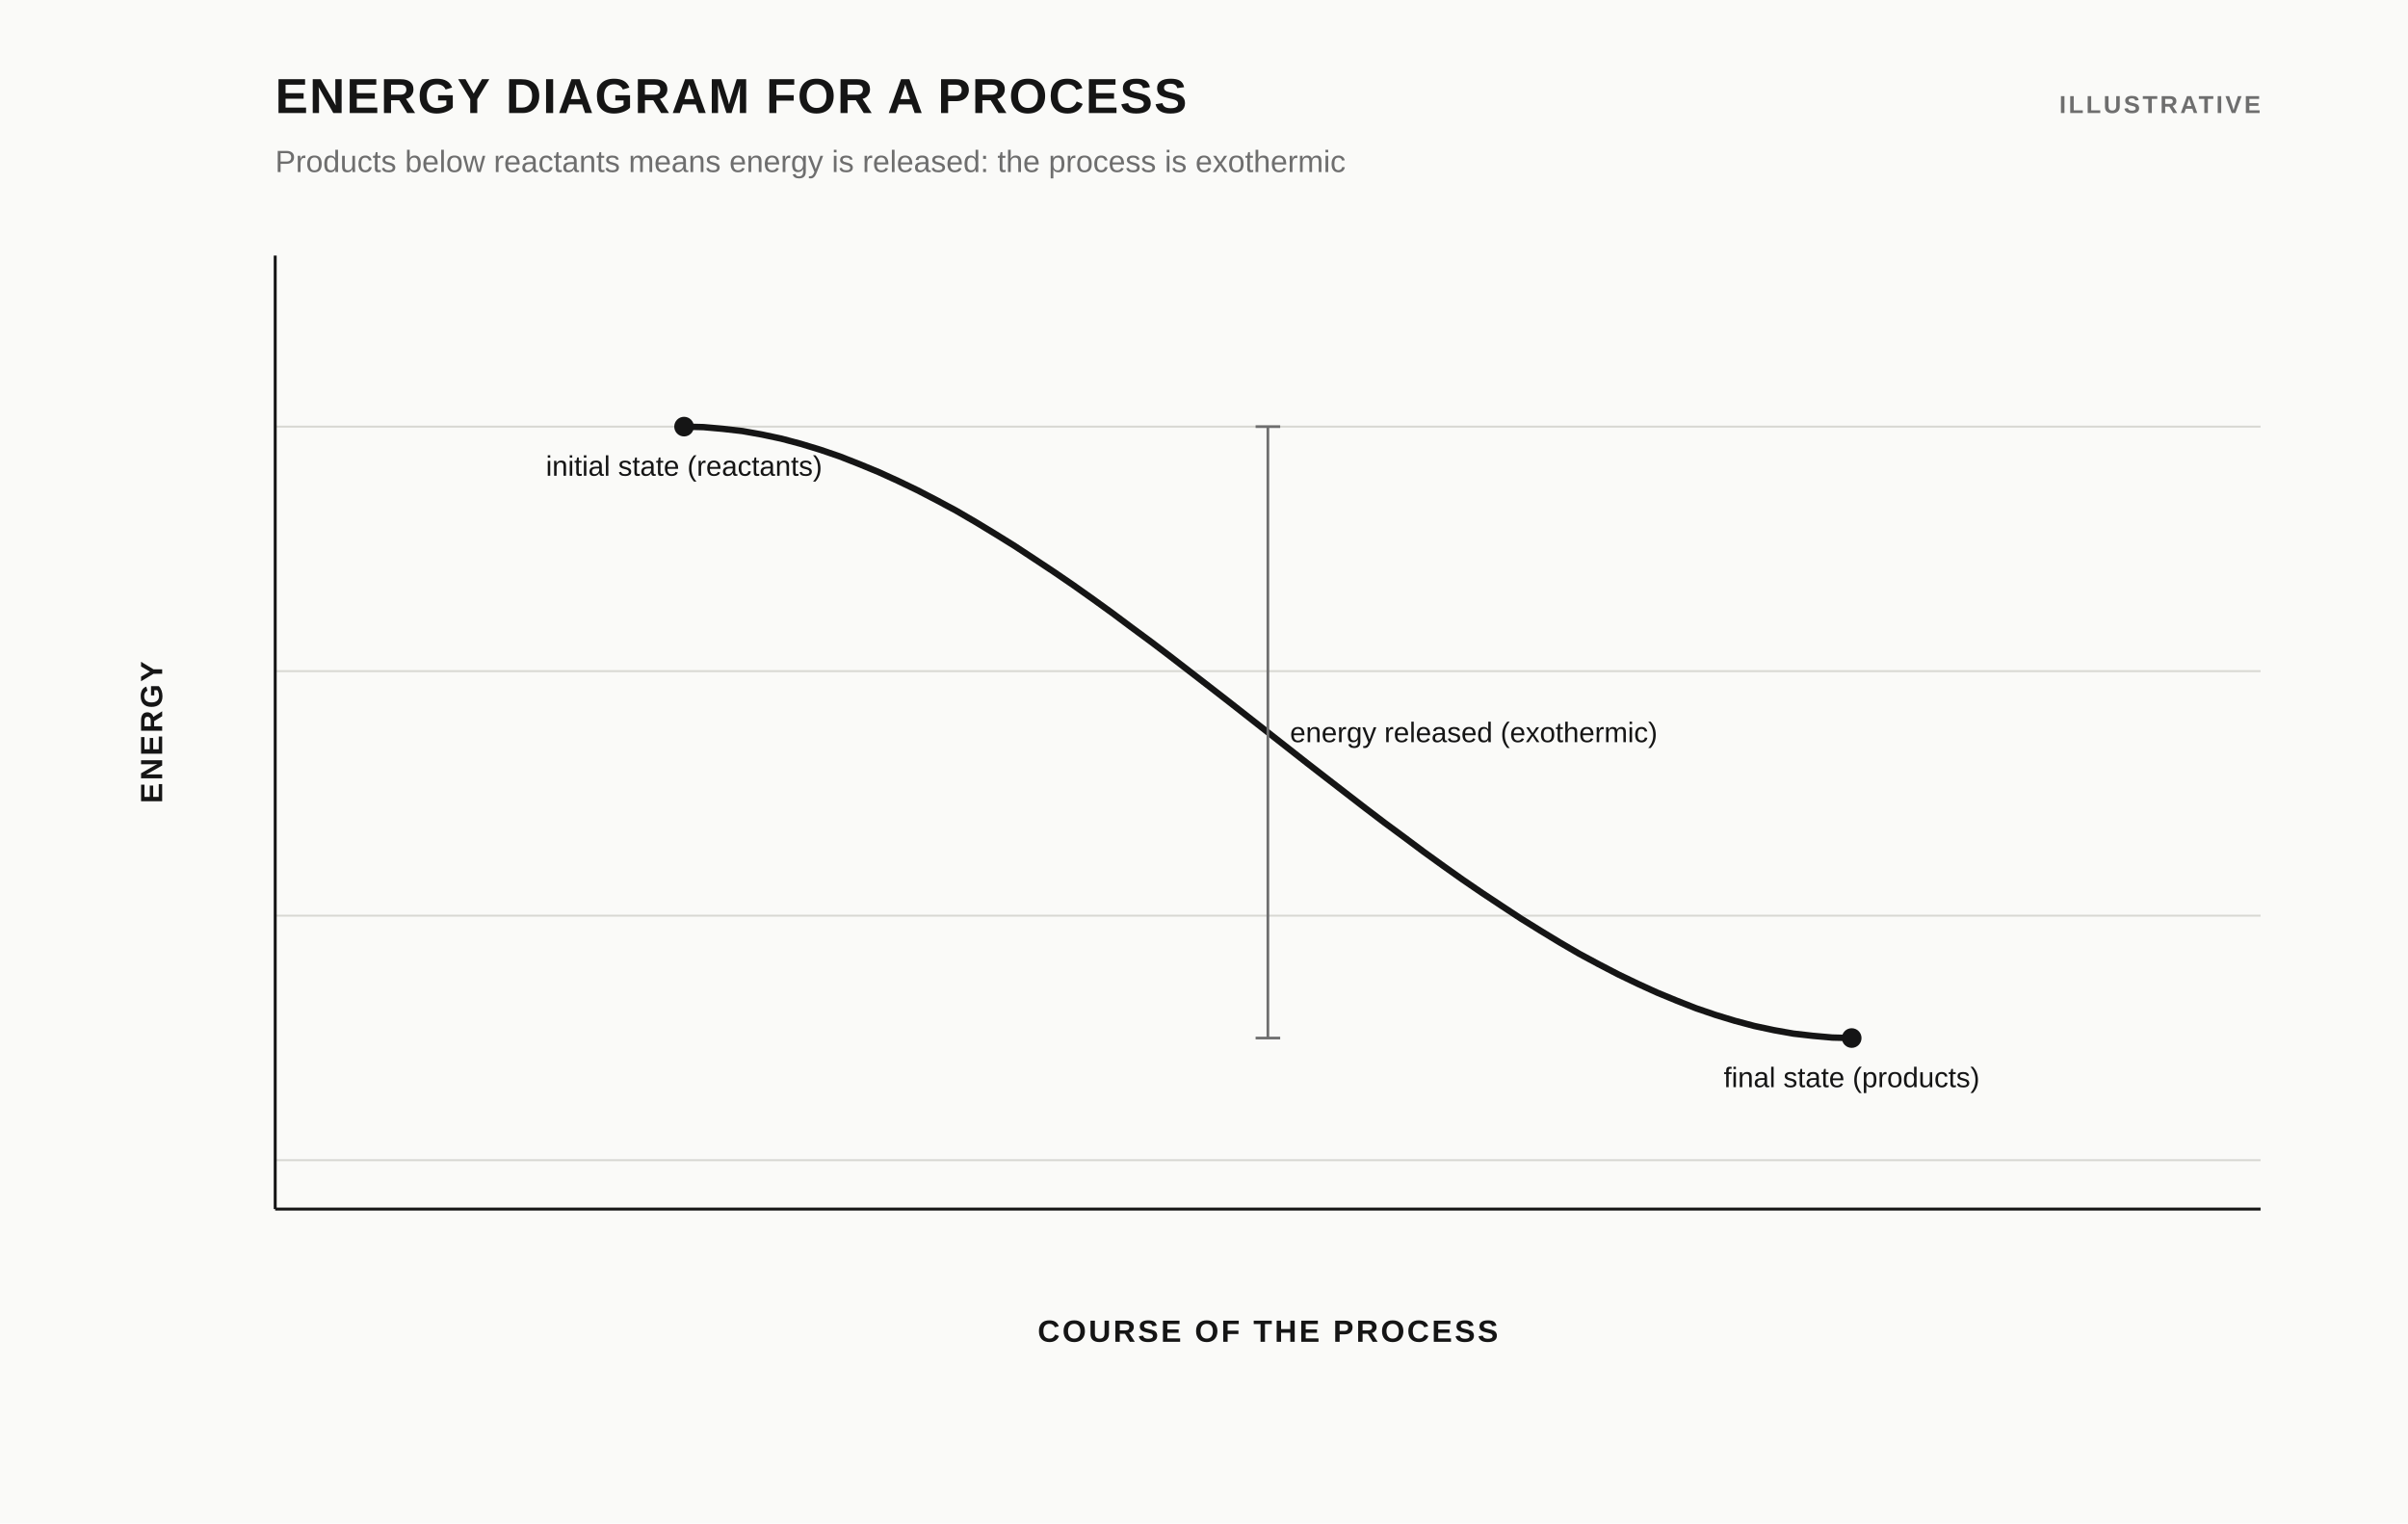
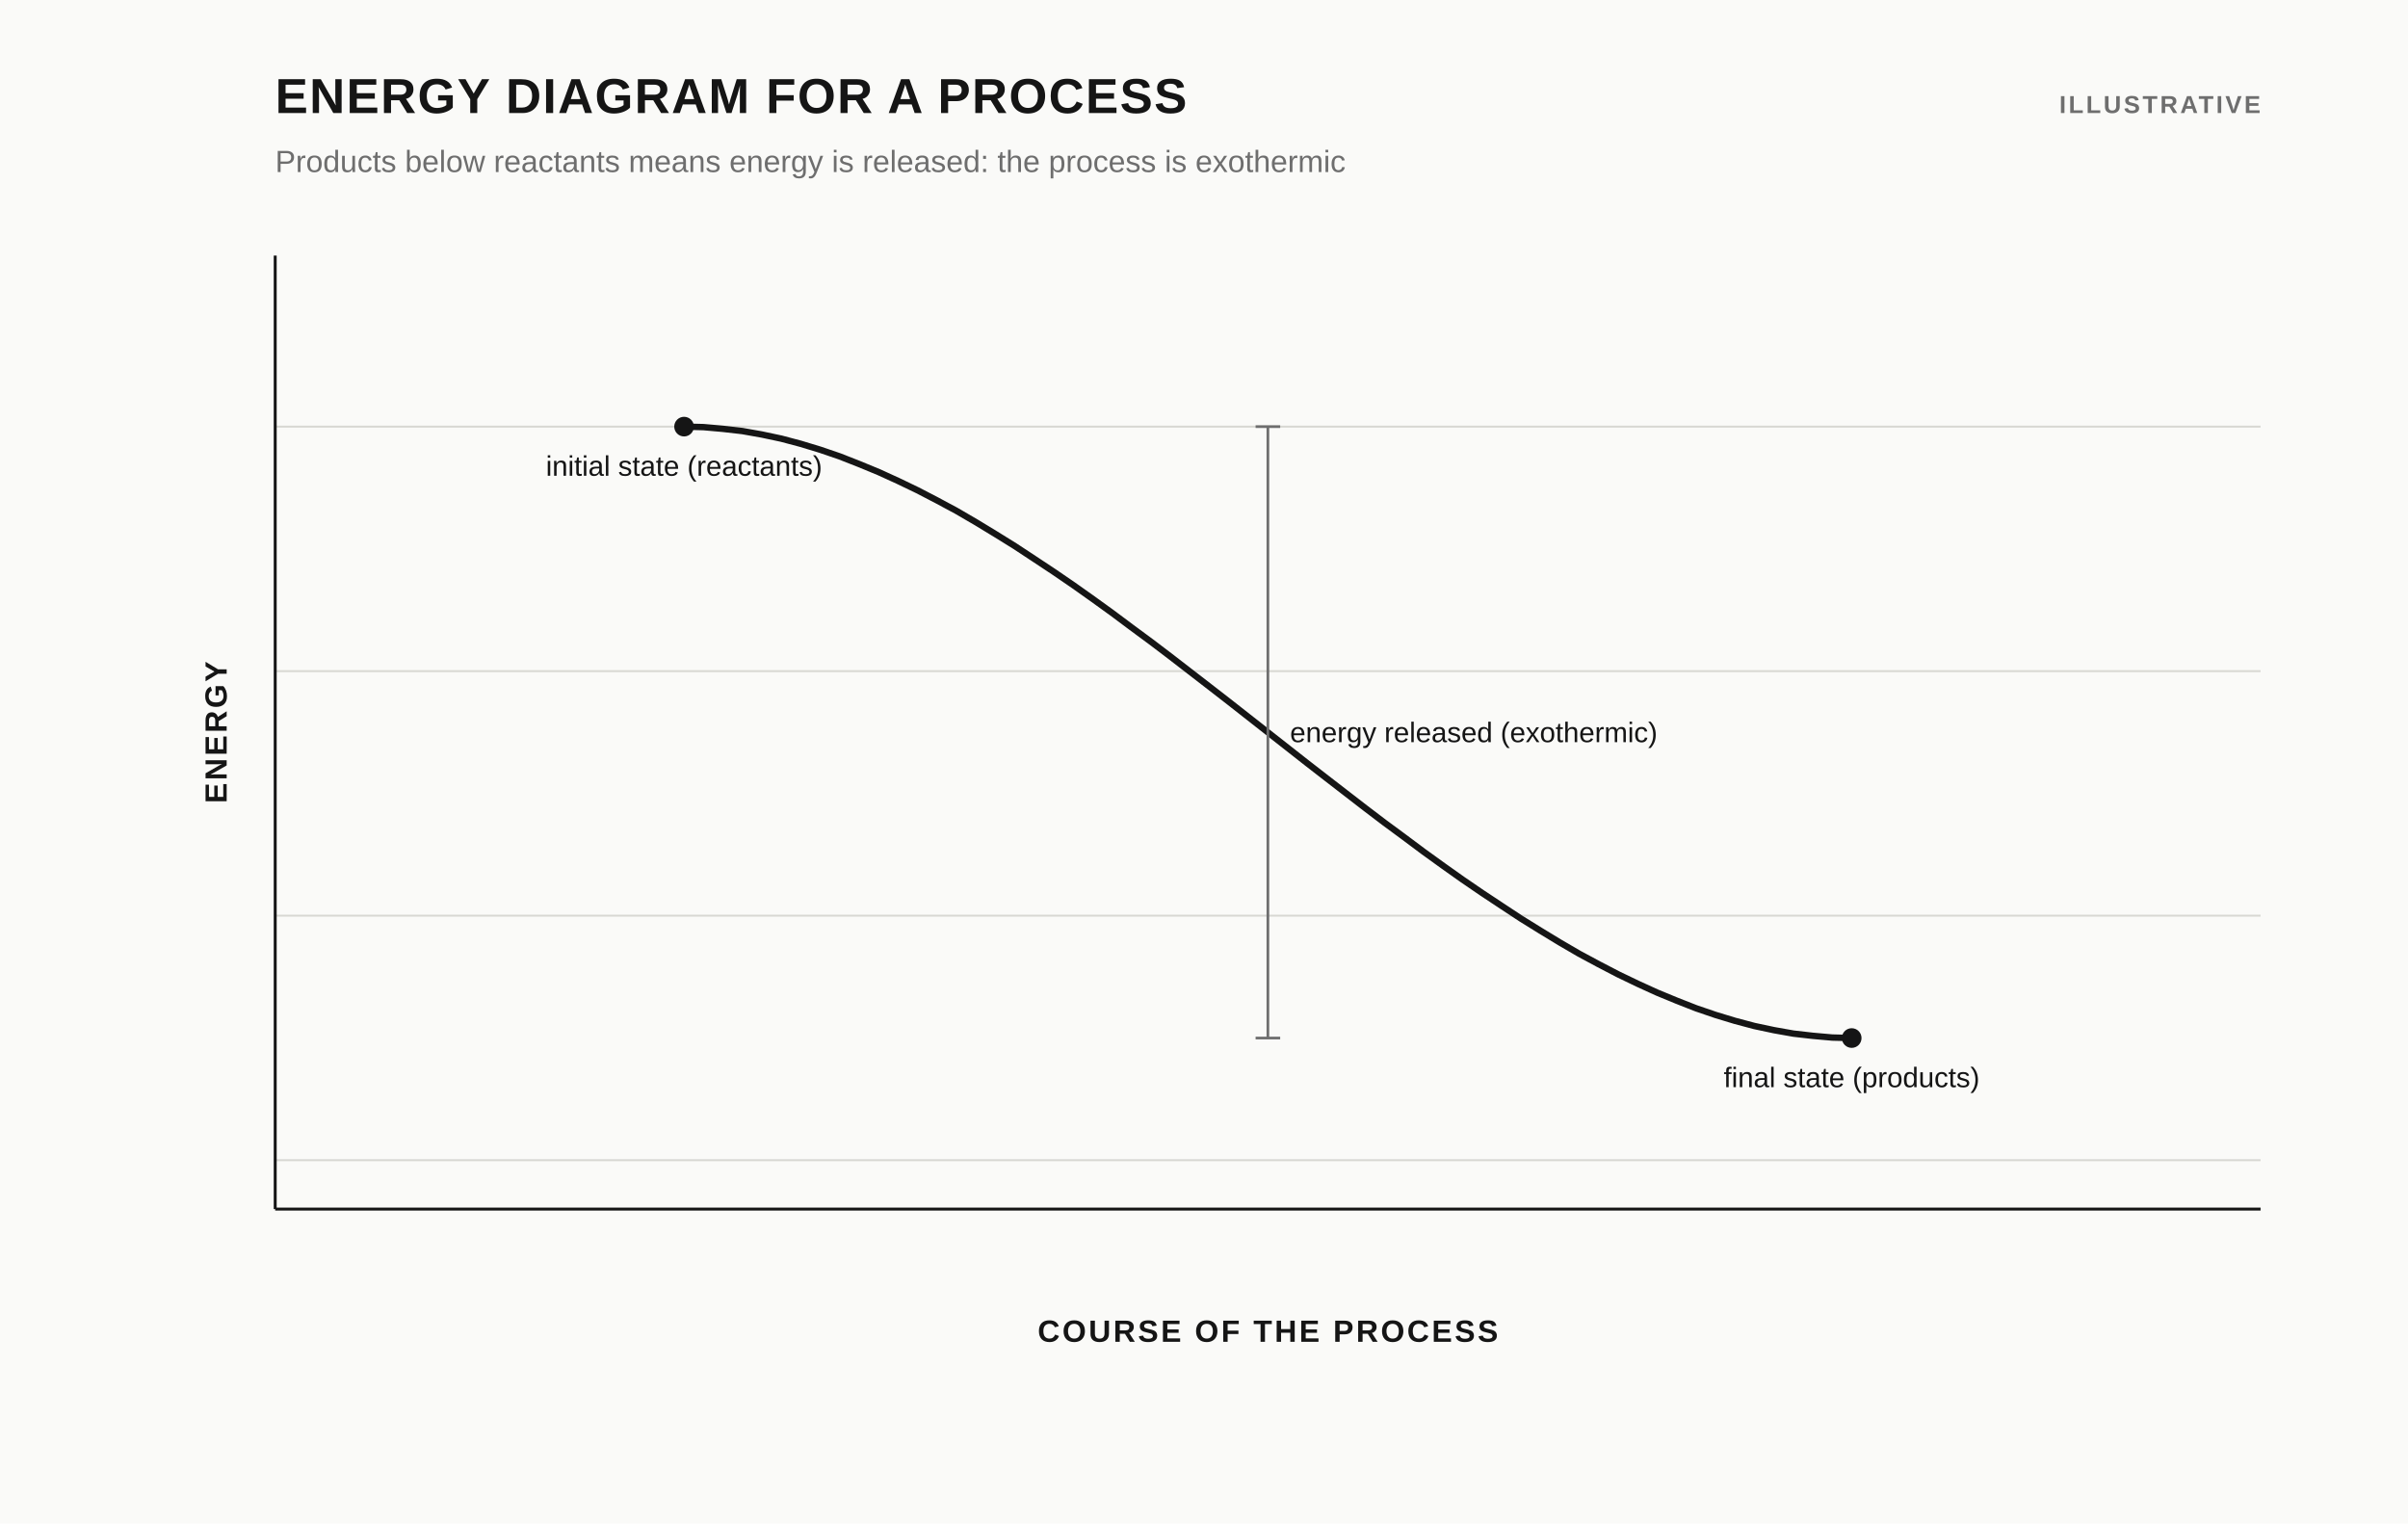
<svg xmlns="http://www.w3.org/2000/svg" viewBox="0 0 980 620" width="980" height="620" role="img" aria-labelledby="ttl desc" font-family="Helvetica Neue, Arial, sans-serif">
  <rect width="980" height="620" fill="#FAFAF8" />
  <line x1="112" y1="472.1" x2="920" y2="472.1" stroke="#D8D8D3" stroke-width="0.8" />
  <line x1="112" y1="372.6" x2="920" y2="372.6" stroke="#D8D8D3" stroke-width="0.8" />
  <line x1="112" y1="273.1" x2="920" y2="273.1" stroke="#D8D8D3" stroke-width="0.8" />
  <line x1="112" y1="173.6" x2="920" y2="173.6" stroke="#D8D8D3" stroke-width="0.8" />
  <path d="M 278.4,173.6 L 286.3,173.8 L 294.2,174.5 L 302.1,175.4 L 310.0,176.8 L 318.0,178.5 L 325.9,180.6 L 333.8,183.0 L 341.7,185.7 L 349.6,188.8 L 357.6,192.1 L 365.5,195.7 L 373.4,199.5 L 381.3,203.6 L 389.3,207.9 L 397.2,212.5 L 405.1,217.3 L 413.0,222.2 L 420.9,227.4 L 428.9,232.7 L 436.8,238.1 L 444.7,243.7 L 452.6,249.4 L 460.5,255.3 L 468.5,261.2 L 476.4,267.2 L 484.3,273.3 L 492.2,279.4 L 500.2,285.6 L 508.1,291.8 L 516.0,298.0 L 523.9,304.2 L 531.8,310.4 L 539.8,316.6 L 547.7,322.7 L 555.6,328.8 L 563.5,334.8 L 571.5,340.7 L 579.4,346.6 L 587.3,352.3 L 595.2,357.9 L 603.1,363.3 L 611.1,368.6 L 619.0,373.8 L 626.9,378.7 L 634.8,383.5 L 642.7,388.1 L 650.7,392.4 L 658.6,396.5 L 666.5,400.3 L 674.4,403.9 L 682.4,407.2 L 690.3,410.3 L 698.2,413.0 L 706.1,415.4 L 714.0,417.5 L 722.0,419.2 L 729.9,420.6 L 737.8,421.5 L 745.7,422.2 L 753.6,422.4" fill="none" stroke="#151515" stroke-width="2.6" stroke-linecap="round" />
  <circle cx="278.4" cy="173.6" r="4" fill="#151515" />
  <text x="278.4" y="193.6" text-anchor="middle" font-size="11.5" fill="#151515">initial state (reactants)</text>
  <circle cx="753.6" cy="422.4" r="4" fill="#151515" />
  <text x="753.6" y="442.4" text-anchor="middle" font-size="11.5" fill="#151515">final state (products)</text>
  <line x1="516.0" y1="173.6" x2="516.0" y2="422.4" stroke="#6E6E6E" stroke-width="1.1" />
  <line x1="511.0" y1="173.6" x2="521.0" y2="173.6" stroke="#6E6E6E" stroke-width="1.1" />
  <line x1="511.0" y1="422.4" x2="521.0" y2="422.4" stroke="#6E6E6E" stroke-width="1.1" />
  <text x="525.0" y="302.0" font-size="11.5" fill="#151515">energy released (exothermic)</text>
  <line x1="112" y1="104" x2="112" y2="492.0" stroke="#151515" stroke-width="1.2" />
  <line x1="112" y1="492.0" x2="920" y2="492.0" stroke="#151515" stroke-width="1.2" />
  <text x="516.0" y="546.0" text-anchor="middle" font-size="12.5" font-weight="700" fill="#151515" letter-spacing="0.08em">COURSE OF THE PROCESS</text>
-   <text transform="translate(66,298.0) rotate(-90)" text-anchor="middle" font-size="12.5" font-weight="700" fill="#151515" letter-spacing="0.08em">ENERGY</text>
+   <text transform="translate(92.25,298.0) rotate(-90)" text-anchor="middle" font-size="12.5" font-weight="700" fill="#151515" letter-spacing="0.08em">ENERGY</text>
  <text x="112" y="46.0" font-size="20" font-weight="700" fill="#151515" letter-spacing="0.03em">ENERGY DIAGRAM FOR A PROCESS</text>
  <text x="112" y="70" font-size="12.5" fill="#6E6E6E">Products below reactants means energy is released: the process is exothermic</text>
  <text x="920" y="46" text-anchor="end" font-size="10" font-weight="700" fill="#6E6E6E" letter-spacing="0.1em">ILLUSTRATIVE</text>
</svg>
